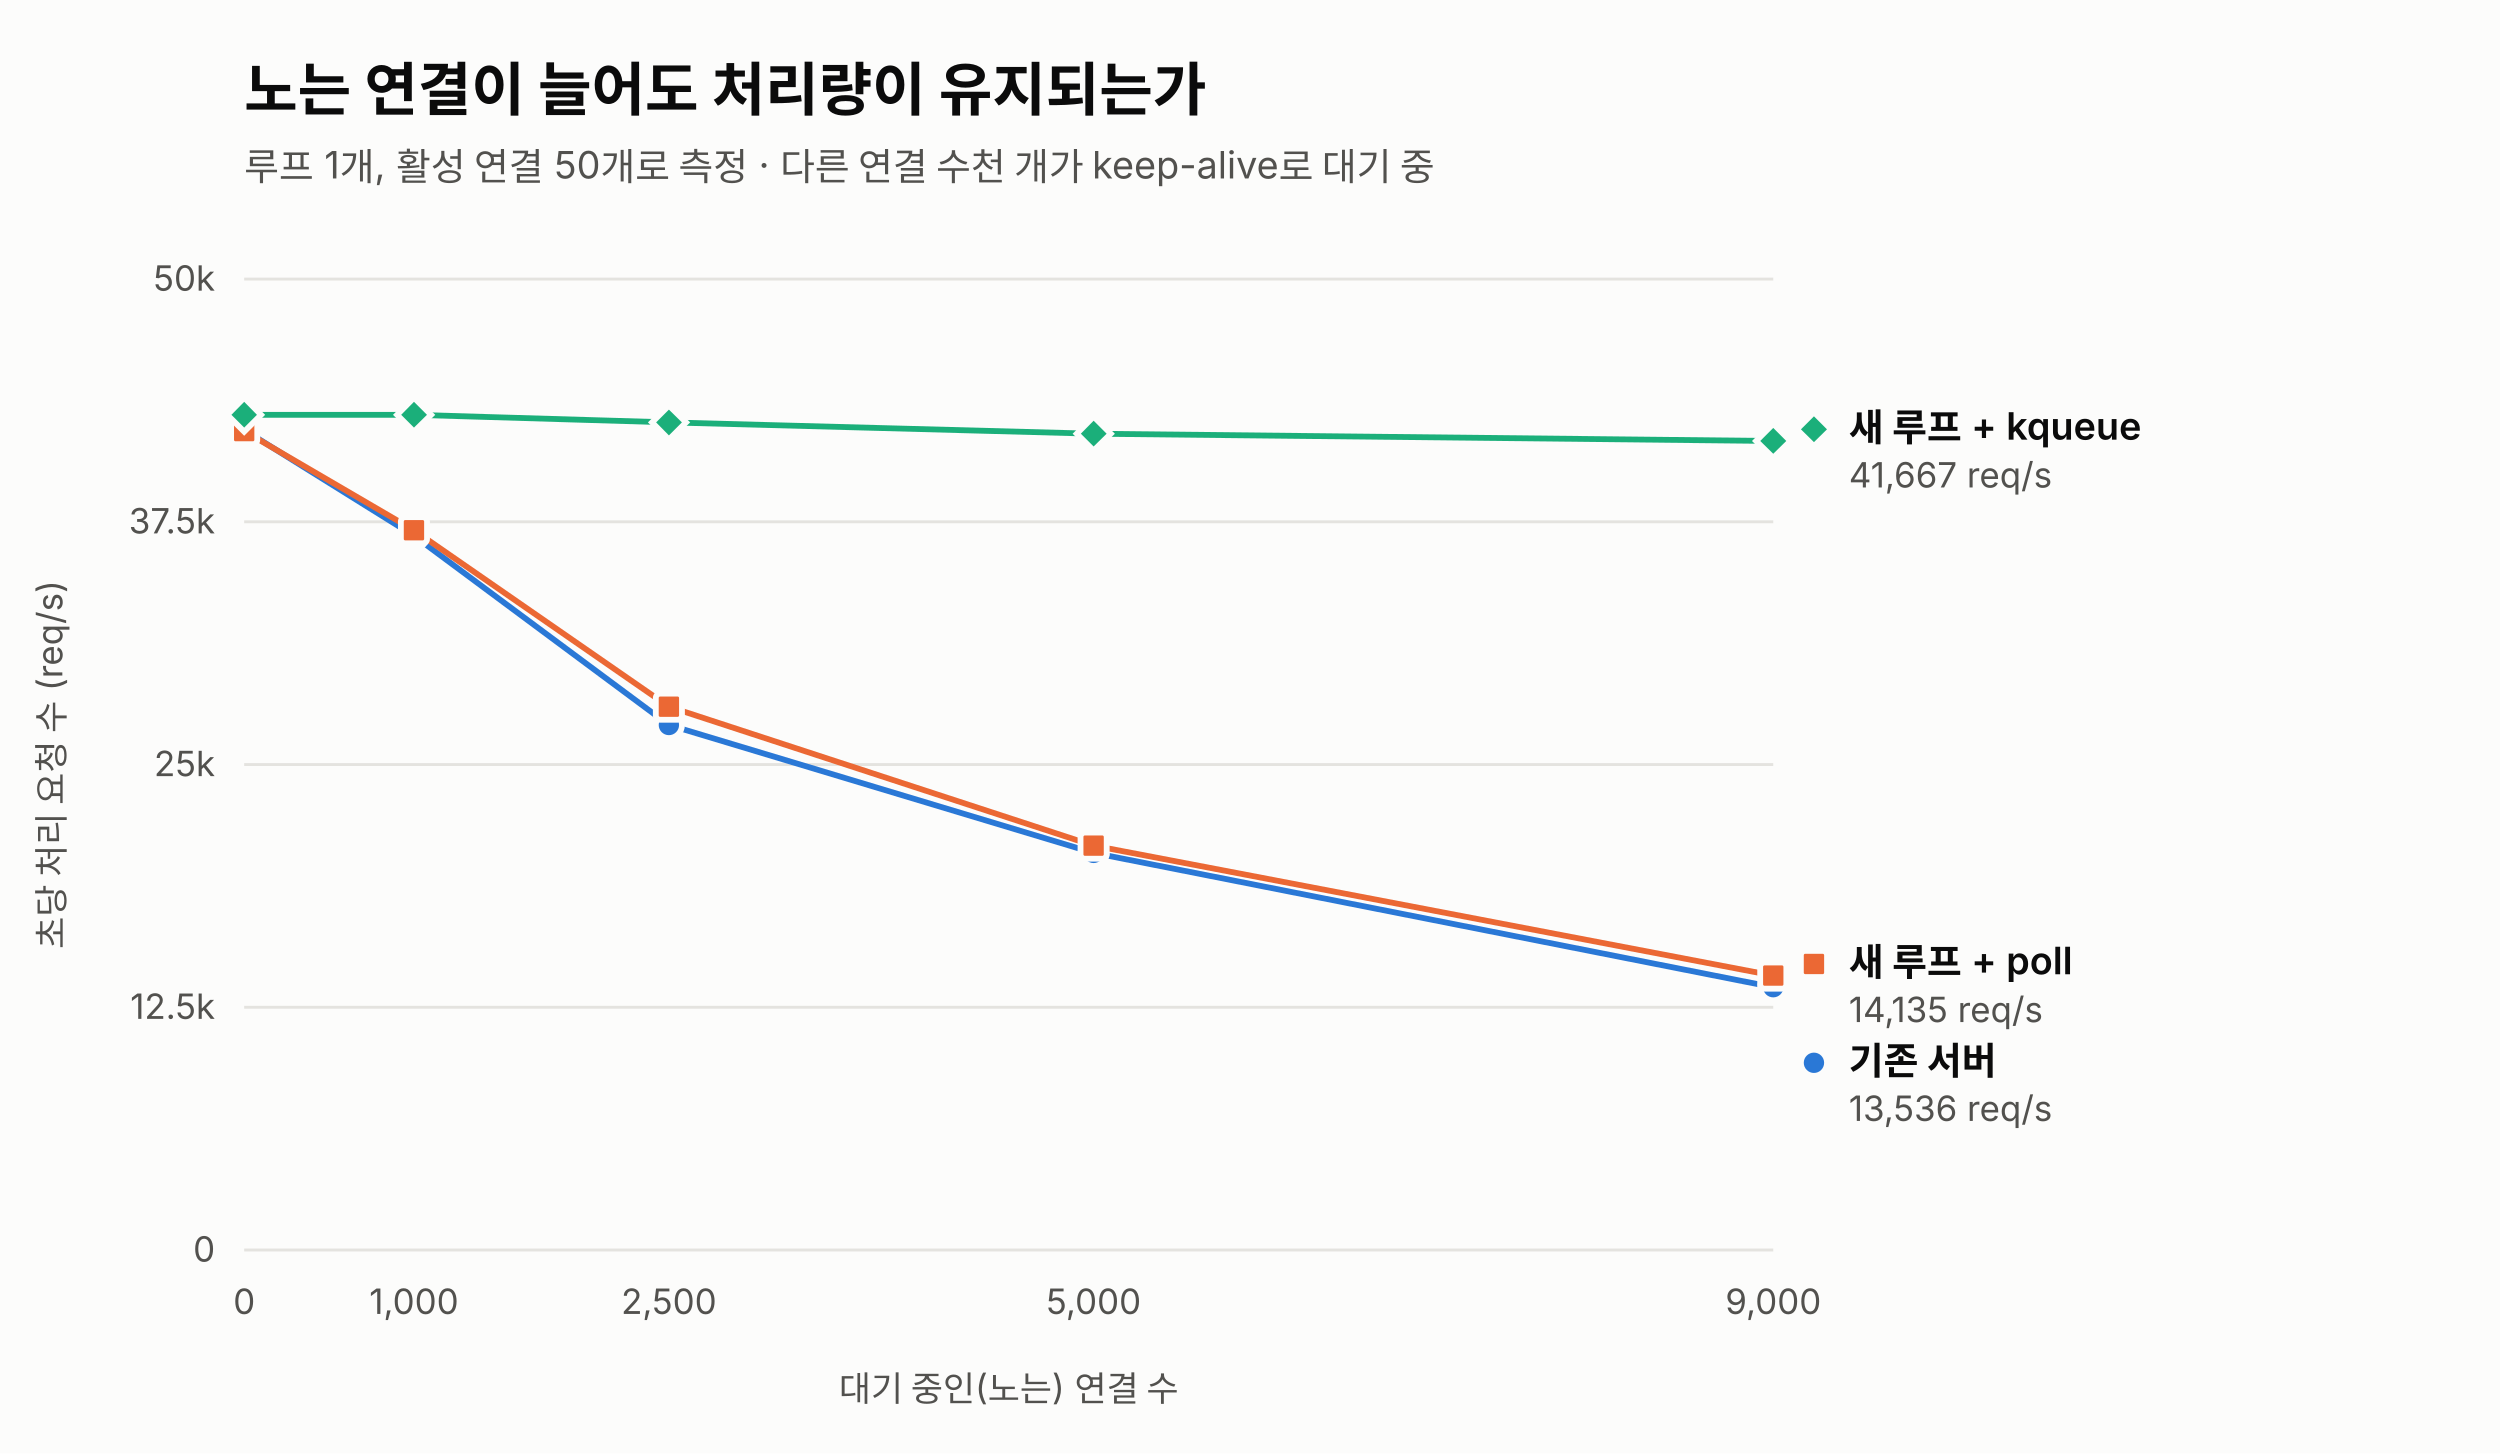
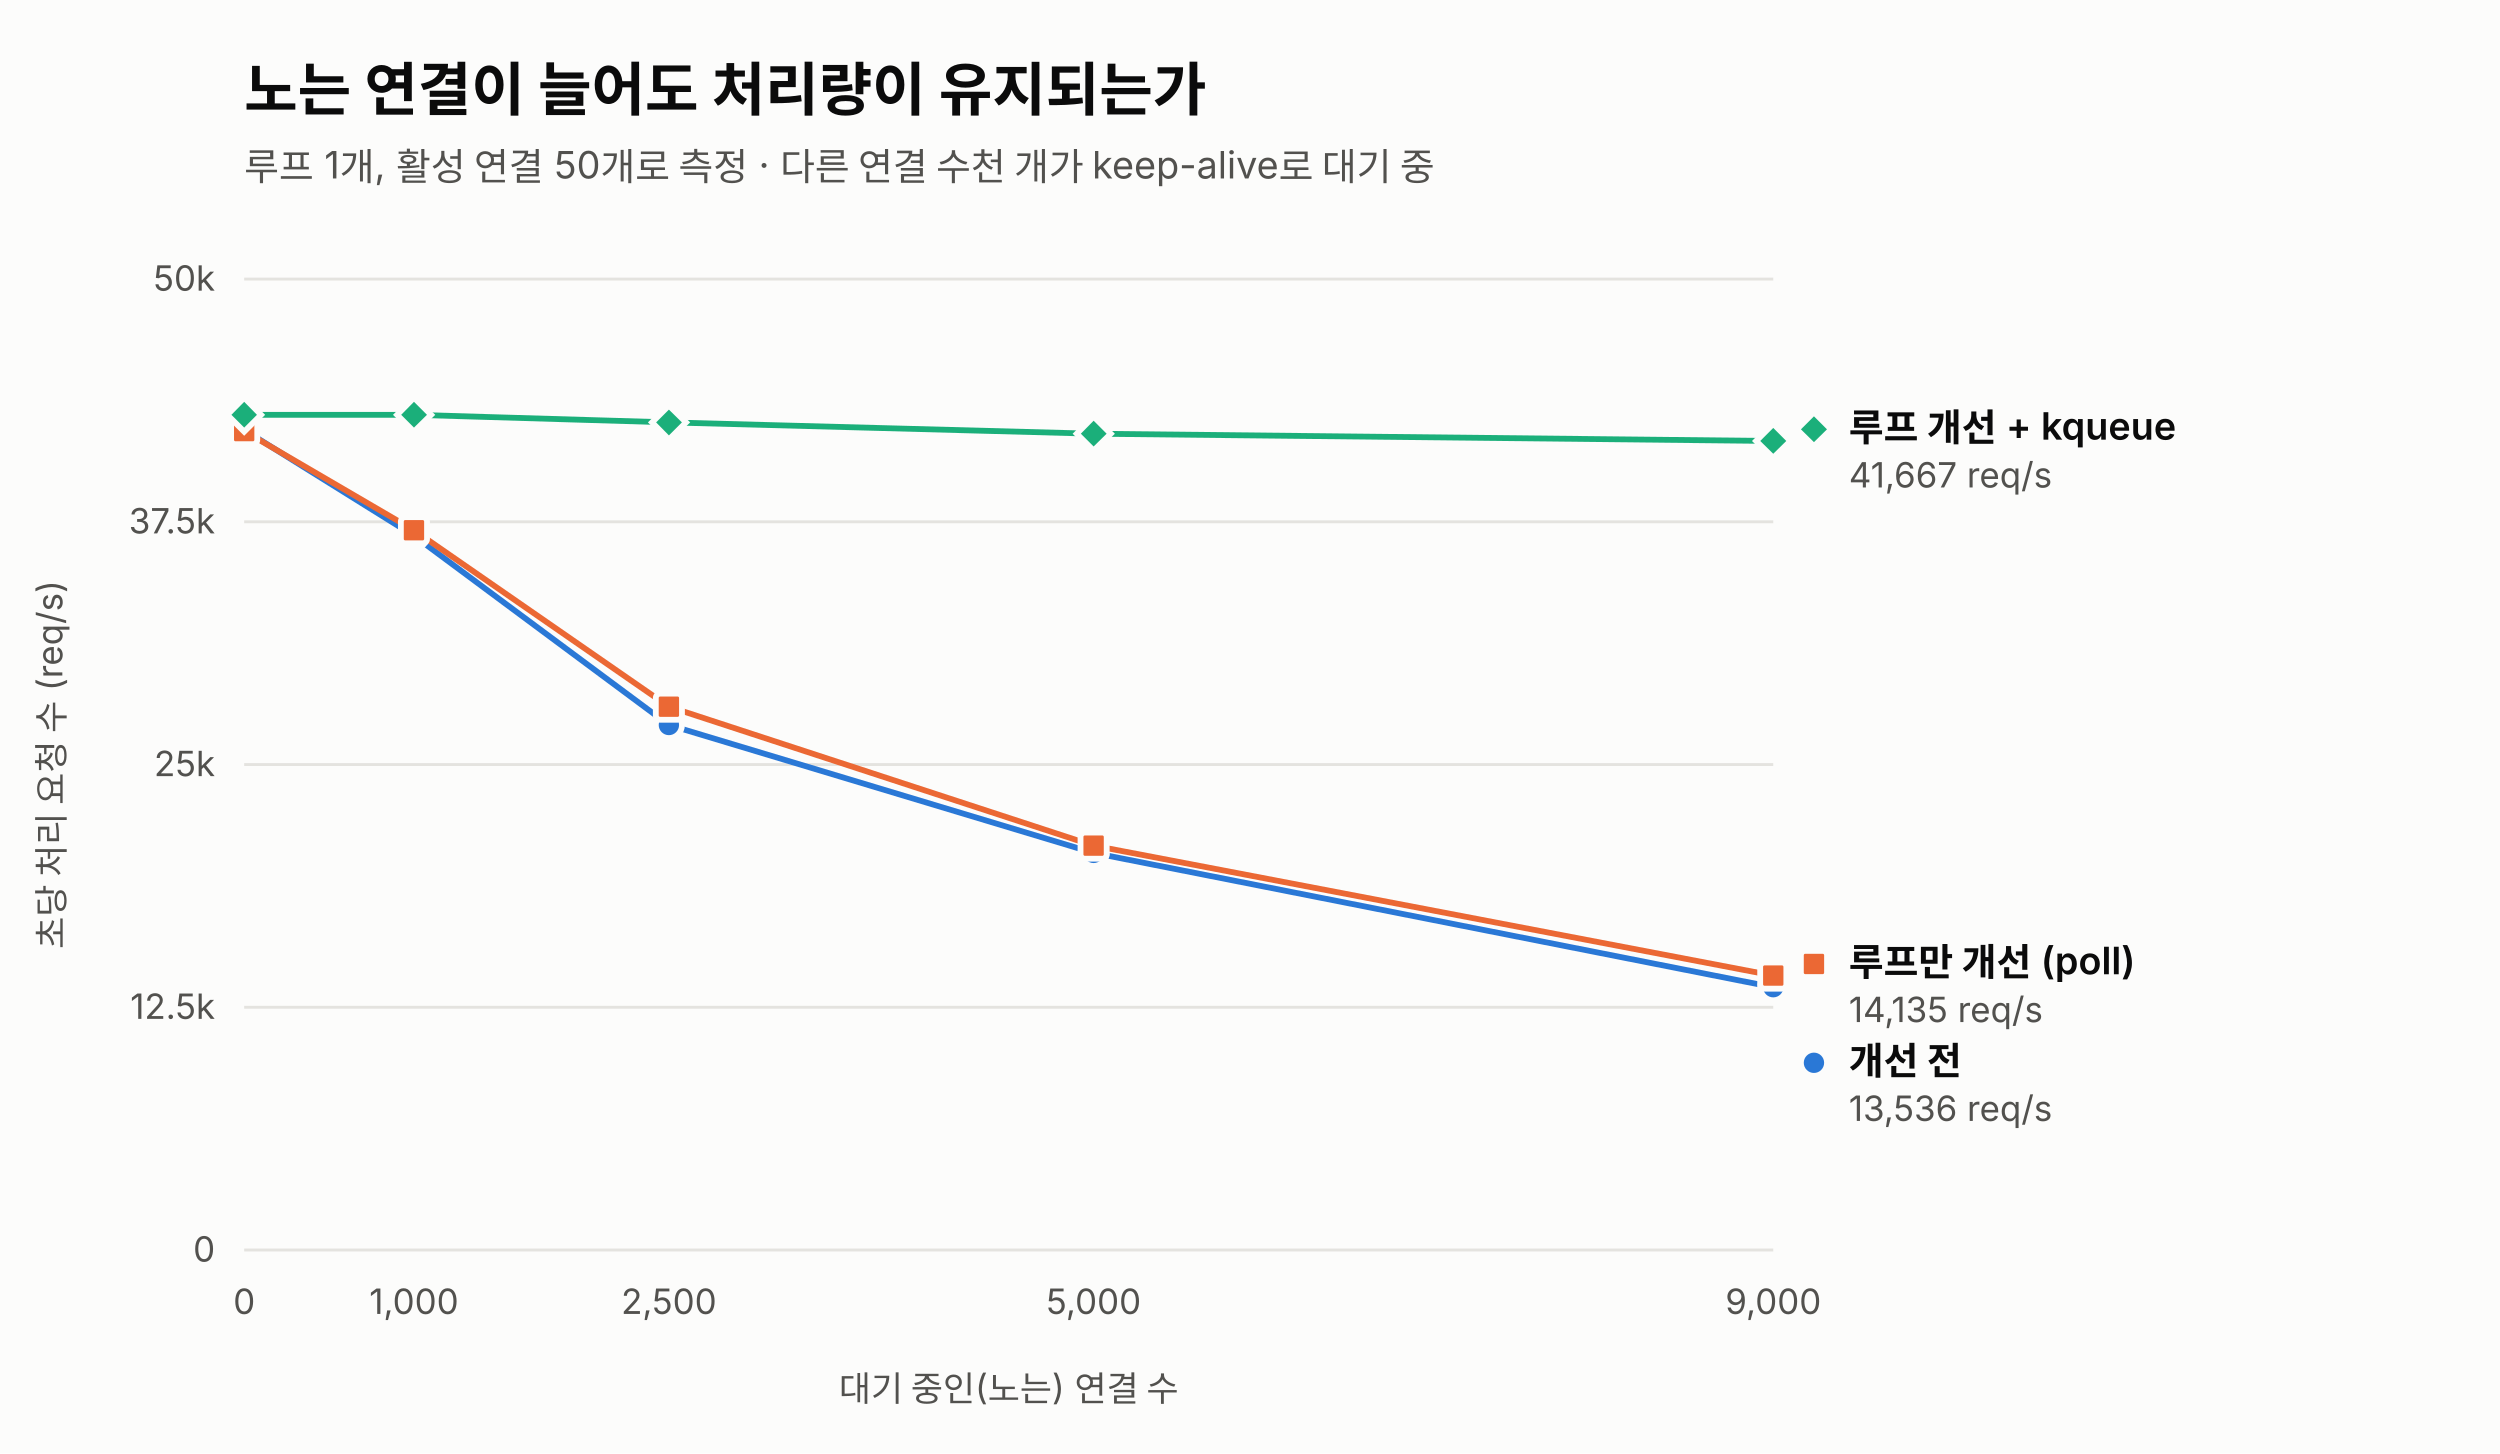
<svg xmlns="http://www.w3.org/2000/svg" width="860" height="500" viewBox="0 0 860 500" font-family="-apple-system, 'Apple SD Gothic Neo', 'Noto Sans KR', sans-serif">
  <rect width="860" height="500" fill="#fcfcfb" />
  <text x="84" y="38" font-size="20" font-weight="600" fill="#0b0b0b">노는 연결이 늘어도 처리량이 유지되는가</text>
  <text x="84" y="62" font-size="13" fill="#52514e">루프 1개, 활성 연결 50개로 측정 · 다른 연결 수천 개가 keep-alive로 대기 중</text>
  <line x1="84" y1="430.0" x2="610" y2="430.0" stroke="#e4e3df" stroke-width="1" />
  <text x="74" y="434.0" font-size="12" fill="#52514e" text-anchor="end">0</text>
  <line x1="84" y1="346.5" x2="610" y2="346.5" stroke="#e4e3df" stroke-width="1" />
  <text x="74" y="350.5" font-size="12" fill="#52514e" text-anchor="end">12.5k</text>
  <line x1="84" y1="263.0" x2="610" y2="263.0" stroke="#e4e3df" stroke-width="1" />
  <text x="74" y="267.0" font-size="12" fill="#52514e" text-anchor="end">25k</text>
  <line x1="84" y1="179.5" x2="610" y2="179.5" stroke="#e4e3df" stroke-width="1" />
  <text x="74" y="183.5" font-size="12" fill="#52514e" text-anchor="end">37.5k</text>
  <line x1="84" y1="96.0" x2="610" y2="96.0" stroke="#e4e3df" stroke-width="1" />
  <text x="74" y="100.0" font-size="12" fill="#52514e" text-anchor="end">50k</text>
  <text x="22" y="263.0" font-size="12" fill="#52514e" text-anchor="middle" transform="rotate(-90 22 263.0)">초당 처리 요청 수 (req/s)</text>
  <text x="84.0" y="452" font-size="12" fill="#52514e" text-anchor="middle">0</text>
  <text x="142.4" y="452" font-size="12" fill="#52514e" text-anchor="middle">1,000</text>
  <text x="230.1" y="452" font-size="12" fill="#52514e" text-anchor="middle">2,500</text>
  <text x="376.2" y="452" font-size="12" fill="#52514e" text-anchor="middle">5,000</text>
  <text x="610.0" y="452" font-size="12" fill="#52514e" text-anchor="middle">9,000</text>
  <text x="347.0" y="482" font-size="12" fill="#52514e" text-anchor="middle">대기 중인(노는) 연결 수</text>
  <polyline points="84.0,147.9 142.4,184.3 230.1,249.4 376.2,293.4 610.0,339.6" fill="none" stroke="#2a78d6" stroke-width="2" stroke-linejoin="round" />
  <circle cx="84.0" cy="147.9" r="4.5" fill="#2a78d6" stroke="#fcfcfb" stroke-width="2" />
  <circle cx="142.4" cy="184.3" r="4.5" fill="#2a78d6" stroke="#fcfcfb" stroke-width="2" />
  <circle cx="230.1" cy="249.4" r="4.5" fill="#2a78d6" stroke="#fcfcfb" stroke-width="2" />
  <circle cx="376.2" cy="293.4" r="4.5" fill="#2a78d6" stroke="#fcfcfb" stroke-width="2" />
  <circle cx="610.0" cy="339.6" r="4.5" fill="#2a78d6" stroke="#fcfcfb" stroke-width="2" />
  <polyline points="84.0,148.3 142.4,182.4 230.1,243.1 376.2,290.9 610.0,335.6" fill="none" stroke="#eb6834" stroke-width="2" stroke-linejoin="round" />
  <rect x="79.5" y="143.8" width="9.0" height="9.0" rx="1.5" fill="#eb6834" stroke="#fcfcfb" stroke-width="2" />
  <rect x="137.9" y="177.9" width="9.0" height="9.0" rx="1.5" fill="#eb6834" stroke="#fcfcfb" stroke-width="2" />
  <rect x="225.6" y="238.6" width="9.0" height="9.0" rx="1.5" fill="#eb6834" stroke="#fcfcfb" stroke-width="2" />
  <rect x="371.7" y="286.4" width="9.0" height="9.0" rx="1.5" fill="#eb6834" stroke="#fcfcfb" stroke-width="2" />
  <rect x="605.5" y="331.1" width="9.0" height="9.0" rx="1.5" fill="#eb6834" stroke="#fcfcfb" stroke-width="2" />
  <polyline points="84.0,142.7 142.4,142.7 230.1,145.3 376.2,149.2 610.0,151.7" fill="none" stroke="#1baf7a" stroke-width="2" stroke-linejoin="round" />
  <path d="M84.0,136.8 L89.8,142.7 L84.0,148.5 L78.2,142.7Z" fill="#1baf7a" stroke="#fcfcfb" stroke-width="2" />
  <path d="M142.4,136.8 L148.3,142.7 L142.4,148.5 L136.6,142.7Z" fill="#1baf7a" stroke="#fcfcfb" stroke-width="2" />
  <path d="M230.1,139.5 L236.0,145.3 L230.1,151.2 L224.3,145.3Z" fill="#1baf7a" stroke="#fcfcfb" stroke-width="2" />
  <path d="M376.2,143.3 L382.1,149.2 L376.2,155.0 L370.4,149.2Z" fill="#1baf7a" stroke="#fcfcfb" stroke-width="2" />
  <path d="M610.0,145.8 L615.9,151.7 L610.0,157.5 L604.1,151.7Z" fill="#1baf7a" stroke="#fcfcfb" stroke-width="2" />
  <path d="M624.0,141.8 L629.9,147.7 L624.0,153.5 L618.1,147.7Z" fill="#1baf7a" stroke="#fcfcfb" stroke-width="2" />
-   <text x="636" y="151.7" font-size="13" font-weight="600" fill="#0b0b0b">새 루프 + kqueue</text>
+   <text x="636" y="151.7" font-size="13" font-weight="600" fill="#0b0b0b">루프 개선 + kqueue</text>
  <text x="636" y="167.7" font-size="12" fill="#52514e">41,667 req/s</text>
  <rect x="619.5" y="327.1" width="9.0" height="9.0" rx="1.5" fill="#eb6834" stroke="#fcfcfb" stroke-width="2" />
-   <text x="636" y="335.6" font-size="13" font-weight="600" fill="#0b0b0b">새 루프 + poll</text>
+   <text x="636" y="335.6" font-size="13" font-weight="600" fill="#0b0b0b">루프만 개선 (poll)</text>
  <text x="636" y="351.6" font-size="12" fill="#52514e">14,135 req/s</text>
  <circle cx="624.0" cy="365.6" r="4.5" fill="#2a78d6" stroke="#fcfcfb" stroke-width="2" />
-   <text x="636" y="369.6" font-size="13" font-weight="600" fill="#0b0b0b">기존 서버</text>
+   <text x="636" y="369.6" font-size="13" font-weight="600" fill="#0b0b0b">개선 전</text>
  <text x="636" y="385.6" font-size="12" fill="#52514e">13,536 req/s</text>
</svg>
